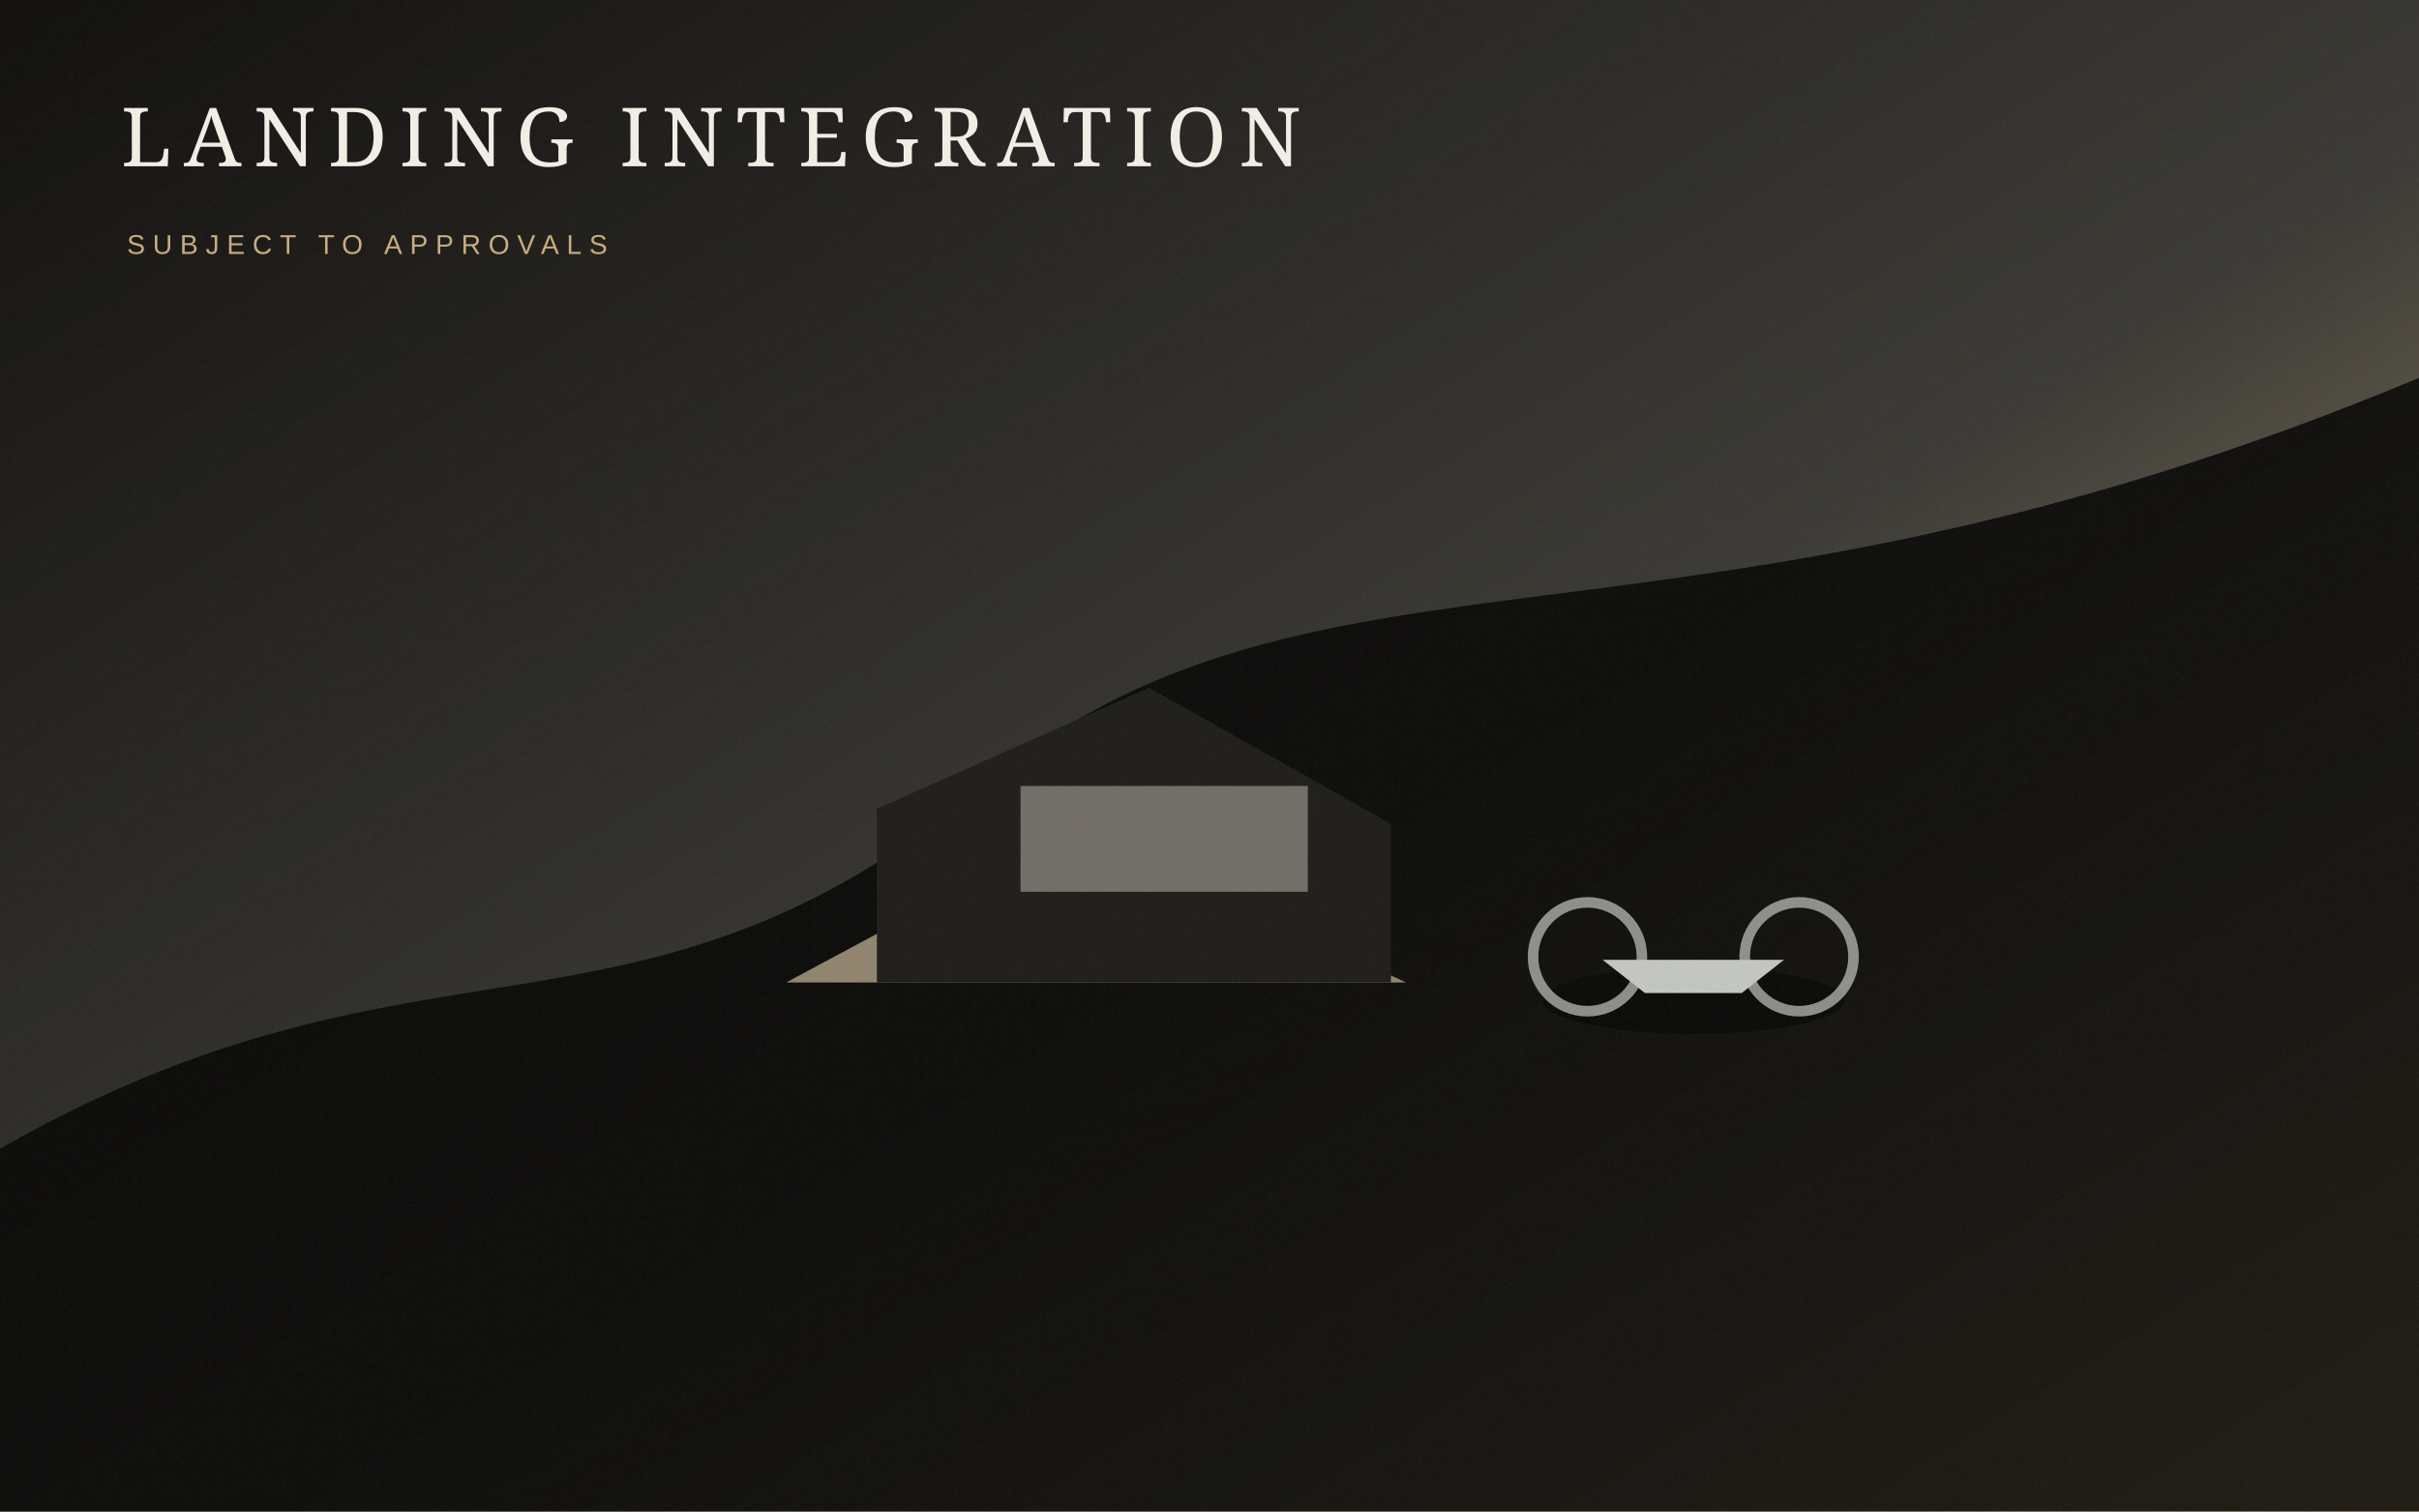
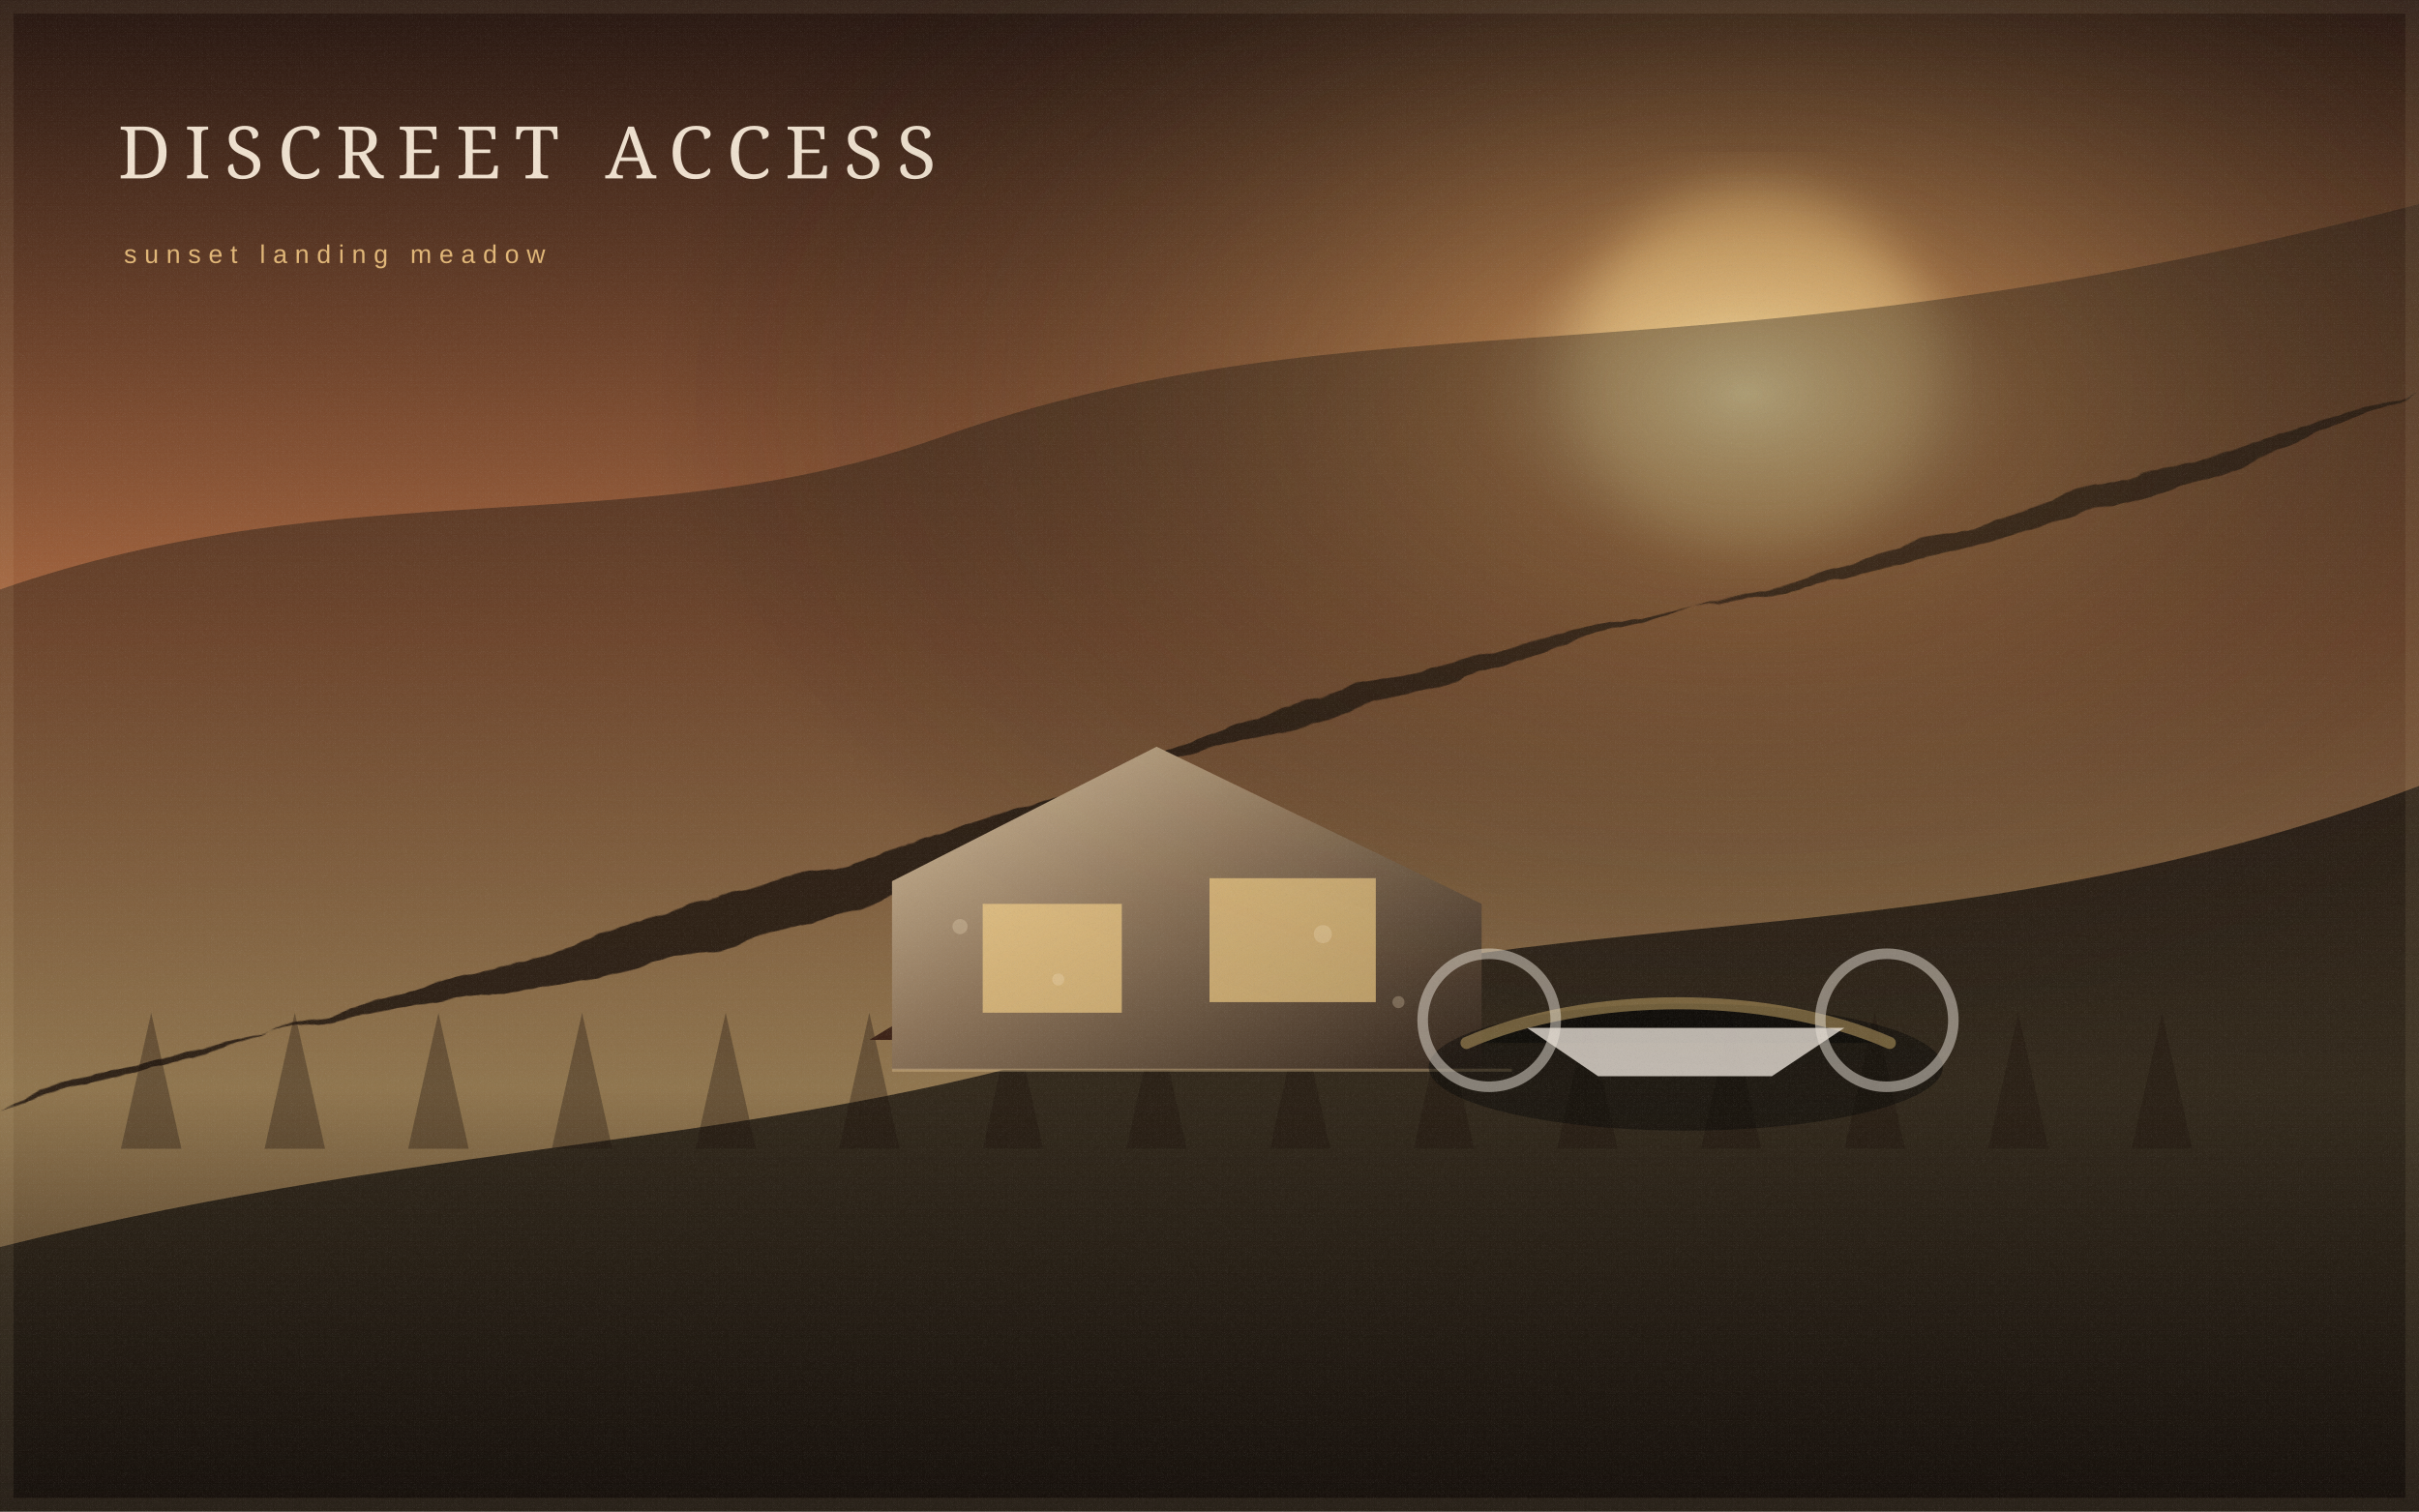
- <svg xmlns="http://www.w3.org/2000/svg" viewBox="0 0 1600 1000">
+ <svg xmlns="http://www.w3.org/2000/svg" viewBox="0 0 1600 1000" role="img" aria-label="DISCREET ACCESS">
  <defs>
-     <linearGradient id="g" x1="0" y1="0" x2="1" y2="1">
-       <stop stop-color="#11100e" />
-       <stop offset=".55" stop-color="#3b3a35" />
-       <stop offset="1" stop-color="#c8ad7f" />
+     <linearGradient id="sky" x1="0" y1="0" x2="0" y2="1">
+       <stop stop-color="#25150f" />
+       <stop offset=".42" stop-color="#a9673f" />
+       <stop offset=".72" stop-color="#e7bc7b" />
+       <stop offset="1" stop-color="#372012" />
    </linearGradient>
-     <filter id="n">
-       <feTurbulence baseFrequency=".7" numOctaves="2" stitchTiles="stitch" />
+     <radialGradient id="sun" cx="72%" cy="26%" r="45%">
+       <stop stop-color="#fff1bc" stop-opacity=".85" />
+       <stop offset=".25" stop-color="#d9a15e" stop-opacity=".38" />
+       <stop offset="1" stop-color="#000" stop-opacity="0" />
+     </radialGradient>
+     <linearGradient id="stone" x1="0" y1="0" x2="1" y2="1">
+       <stop stop-color="#d9c3a0" />
+       <stop offset=".45" stop-color="#8d7459" />
+       <stop offset="1" stop-color="#302319" />
+     </linearGradient>
+     <filter id="soft">
+       <feGaussianBlur stdDeviation="18" />
+     </filter>
+     <filter id="grain">
+       <feTurbulence baseFrequency=".9" numOctaves="4" seed="7" />
      <feColorMatrix type="saturate" values="0" />
      <feComponentTransfer>
-         <feFuncA type="table" tableValues="0 .18" />
+         <feFuncA type="table" tableValues="0 .16" />
      </feComponentTransfer>
    </filter>
+     <filter id="photo">
+       <feTurbulence type="fractalNoise" baseFrequency=".015" numOctaves="5" seed="12" />
+       <feDisplacementMap in="SourceGraphic" scale="10" />
+     </filter>
  </defs>
-   <rect fill="url(#g)" width="1600" height="1000" />
-   <path d="M0 760 C280 600 420 710 650 520 C870 338 1110 455 1600 250 L1600 1000 L0 1000Z" fill="#070706" opacity=".86" />
-   <path d="M520 650 L710 548 L930 650 Z" fill="#91856f" />
-   <path d="M580 650 V535 L760 455 L920 545 V650 Z" fill="#211f1b" />
-   <rect x="675" y="520" width="190" height="70" fill="#d8d0c3" opacity=".45" />
-   <ellipse cx="1120" cy="662" rx="100" ry="22" fill="#0b0b0a" />
-   <path d="M1060 635 h120 l-28 22 h-64z" fill="#c4c6c1" />
-   <circle cx="1050" cy="633" r="36" fill="none" stroke="#c4c6c1" stroke-width="7" opacity=".7" />
-   <circle cx="1190" cy="633" r="36" fill="none" stroke="#c4c6c1" stroke-width="7" opacity=".7" />
-   <text x="80" y="110" fill="#f3efe6" font-family="Georgia" font-size="54" letter-spacing="8">LANDING INTEGRATION</text>
-   <text x="84" y="168" fill="#c8ad7f" font-family="Arial" font-size="18" letter-spacing="5">SUBJECT TO APPROVALS</text>
-   <rect filter="url(#n)" width="1600" height="1000" opacity=".4" />
+   <rect width="1600" height="1000" fill="url(#sky)" />
+   <rect width="1600" height="1000" fill="url(#sun)" />
+   <circle cx="1160" cy="245" r="120" fill="#ffd98b" opacity=".42" filter="url(#soft)" />
+   <path d="M0 390 C230 310 420 360 620 290 C900 190 1120 260 1600 135 L1600 1000 L0 1000Z" fill="#17130f" opacity=".42" />
+   <path d="M0 735 C220 640 460 680 705 535 C950 390 1210 430 1600 260" fill="#24180f" opacity=".9" filter="url(#photo)" />
+   <path d="M0 825 C300 750 520 760 760 680 C1020 590 1280 640 1600 520 L1600 1000 L0 1000Z" fill="#0c0a07" opacity=".72" />
+   <g opacity=".34">
+     <path d="M80 760 l20 -90 l20 90z" fill="#191008" />
+     <path d="M175 760 l20 -90 l20 90z" fill="#191008" />
+     <path d="M270 760 l20 -90 l20 90z" fill="#191008" />
+     <path d="M365 760 l20 -90 l20 90z" fill="#191008" />
+     <path d="M460 760 l20 -90 l20 90z" fill="#191008" />
+     <path d="M555 760 l20 -90 l20 90z" fill="#191008" />
+     <path d="M650 760 l20 -90 l20 90z" fill="#191008" />
+     <path d="M745 760 l20 -90 l20 90z" fill="#191008" />
+     <path d="M840 760 l20 -90 l20 90z" fill="#191008" />
+     <path d="M935 760 l20 -90 l20 90z" fill="#191008" />
+     <path d="M1030 760 l20 -90 l20 90z" fill="#191008" />
+     <path d="M1125 760 l20 -90 l20 90z" fill="#191008" />
+     <path d="M1220 760 l20 -90 l20 90z" fill="#191008" />
+     <path d="M1315 760 l20 -90 l20 90z" fill="#191008" />
+     <path d="M1410 760 l20 -90 l20 90z" fill="#191008" />
+   </g>
+   <g transform="translate(0 8)">
+     <path d="M575 680 L760 568 L980 680 Z" fill="#3b2115" />
+     <path d="M590 700 V575 L765 486 L980 590 V700 Z" fill="url(#stone)" />
+     <path d="M650 662 h92 v-72 h-92z M800 655 h110 v-82 h-110z" fill="#ffd98b" opacity=".62" />
+     <path d="M590 700 H1000" stroke="#f1d19a" stroke-opacity=".35" stroke-width="2" />
+     <g fill="#f1ddbd" opacity=".28">
+       <circle cx="635" cy="605" r="5" />
+       <circle cx="700" cy="640" r="4" />
+       <circle cx="875" cy="610" r="6" />
+       <circle cx="925" cy="655" r="4" />
+     </g>
+   </g>
+   <ellipse cx="1115" cy="706" rx="170" ry="42" fill="#070604" opacity=".48" />
+   <path d="M970 690 C1050 655 1170 655 1250 690" stroke="#d9b66f" stroke-width="8" stroke-linecap="round" opacity=".45" />
+   <path d="M1010 680 h210 l-48 32 h-115z" fill="#efe7dc" opacity=".78" />
+   <circle cx="985" cy="675" r="44" fill="none" stroke="#efe7dc" stroke-width="7" opacity=".5" />
+   <circle cx="1248" cy="675" r="44" fill="none" stroke="#efe7dc" stroke-width="7" opacity=".5" />
+   <text x="78" y="118" fill="#fff2df" font-family="Georgia,serif" font-size="48" letter-spacing="9" opacity=".92">DISCREET ACCESS</text>
+   <text x="82" y="174" fill="#f5c982" font-family="Arial,sans-serif" font-size="17" letter-spacing="5" opacity=".88">sunset landing meadow</text>
+   <rect width="1600" height="1000" fill="url(#sun)" opacity=".25" />
+   <rect width="1600" height="1000" filter="url(#grain)" opacity=".75" />
+   <rect width="1600" height="1000" fill="none" stroke="#f2d6a6" stroke-opacity=".08" stroke-width="18" />
</svg>
